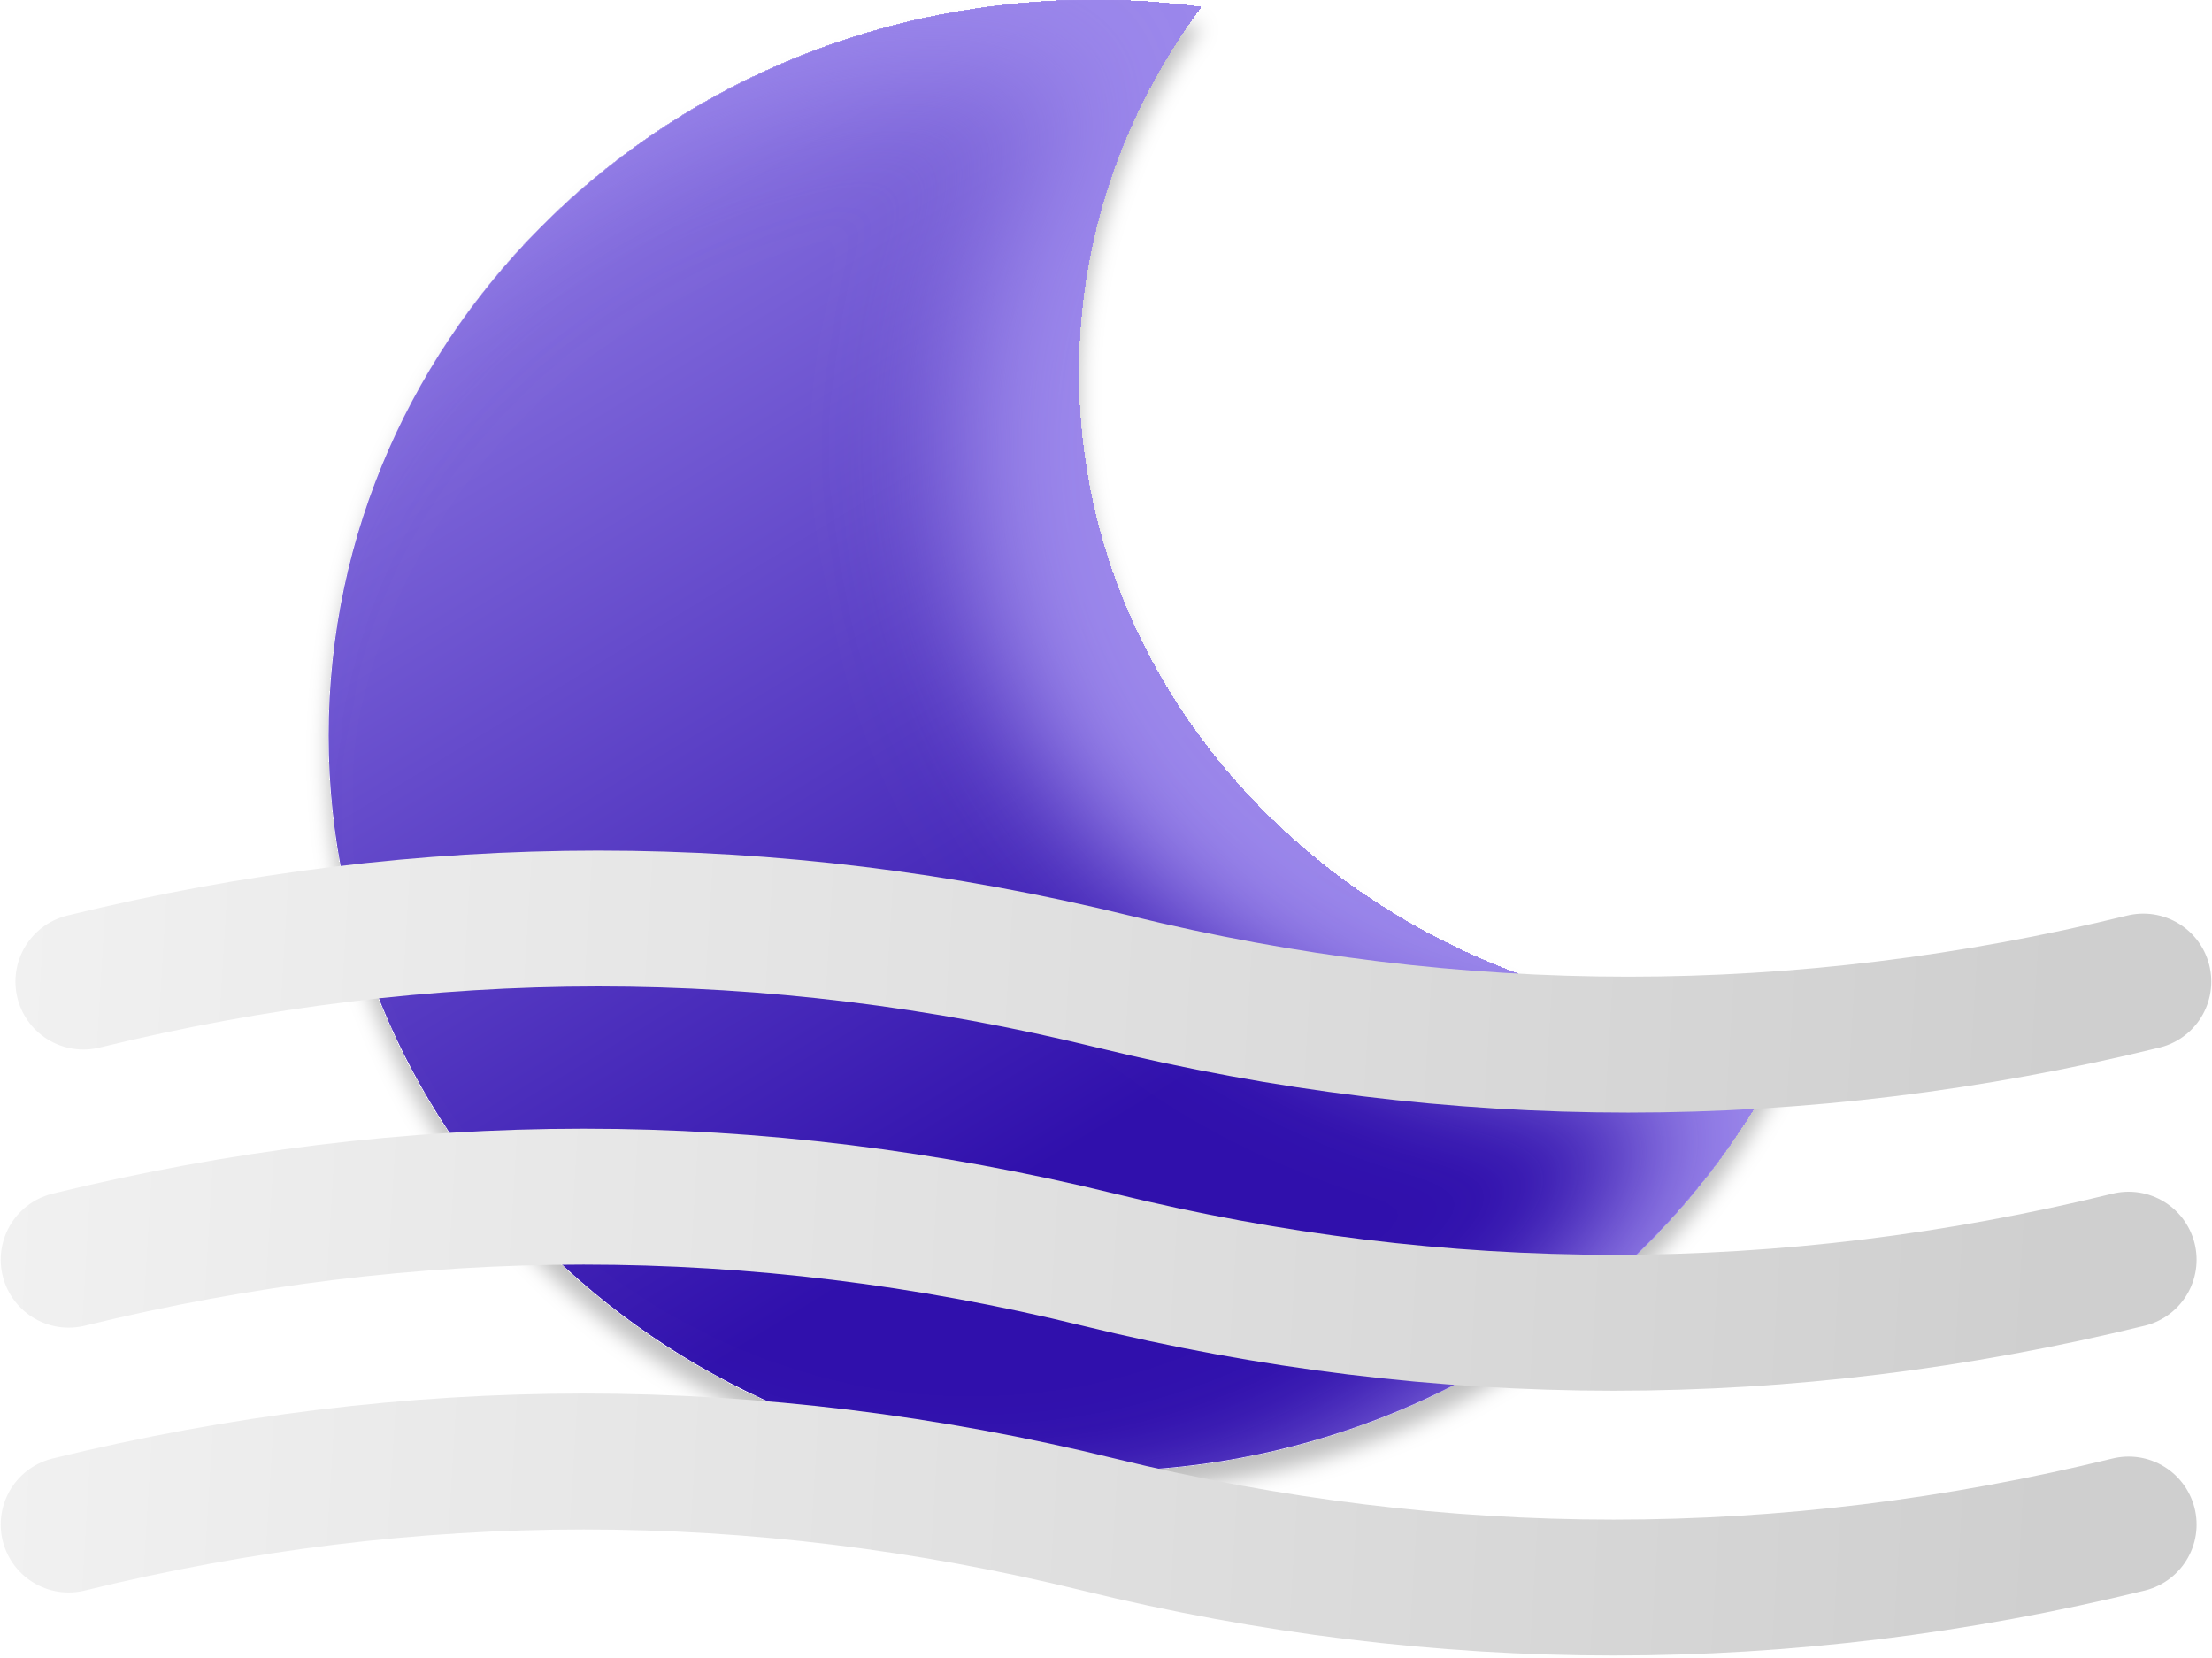
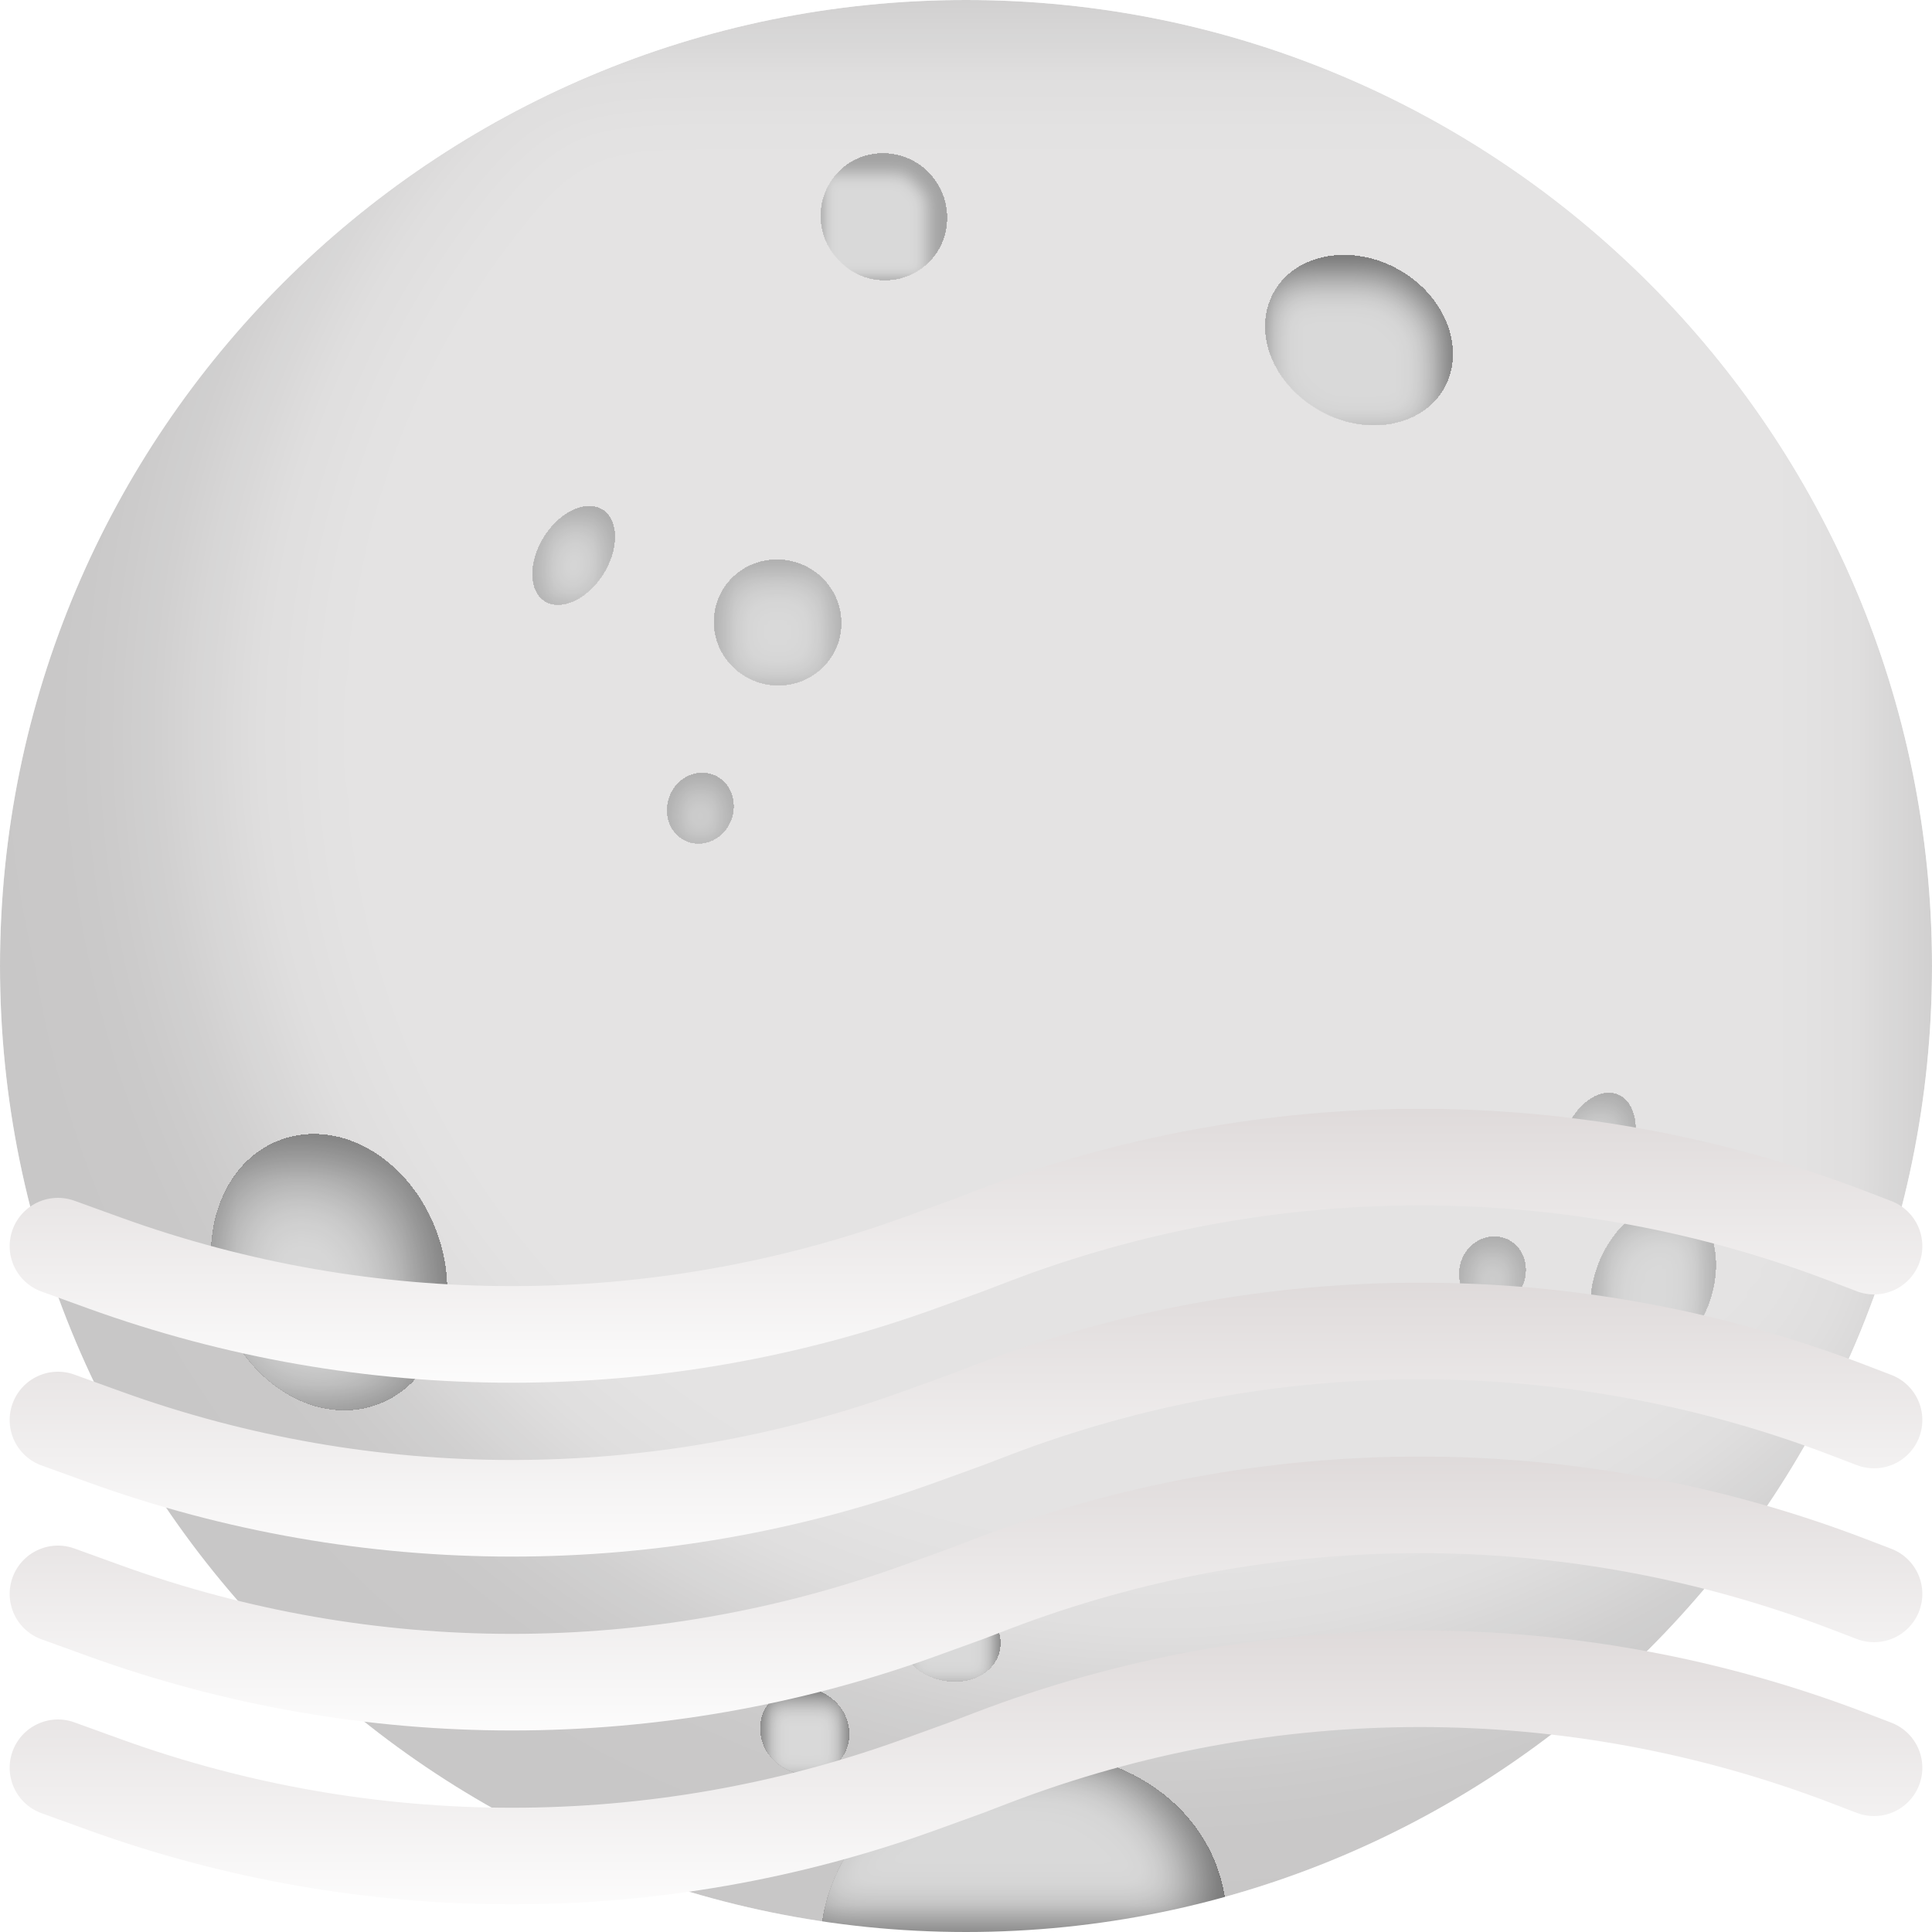
- <svg xmlns="http://www.w3.org/2000/svg" width="451" height="338" viewBox="0 0 451 338" fill="none">
-   <g filter="url(#filter0_di_43_1083)">
-     <path fill-rule="evenodd" clip-rule="evenodd" d="M244.8 1.448C237.686 0.494 230.419 0 223.032 0C136.858 0 67 67.157 67 150C67 232.843 136.858 300 223.032 300C287.843 300 343.426 262.012 367 207.933C365.479 207.978 363.952 208 362.42 208C283.714 208 219.911 148.902 219.911 76C219.911 48.337 229.098 22.661 244.8 1.448Z" fill="url(#paint0_linear_43_1083)" />
+ <svg xmlns="http://www.w3.org/2000/svg" width="200" height="200" viewBox="0 0 200 200" fill="none">
+   <mask id="mask0_65_379" style="mask-type:alpha" maskUnits="userSpaceOnUse" x="0" y="0" width="200" height="200">
+     <circle cx="100" cy="100" r="100" fill="#E4E3E3" />
+   </mask>
+   <g mask="url(#mask0_65_379)">
+     <g filter="url(#filter0_i_65_379)">
+       <circle cx="100" cy="100" r="100" fill="#E4E3E3" />
+     </g>
+     <g filter="url(#filter1_i_65_379)">
+       <ellipse cx="140.683" cy="35.211" rx="10.08" ry="8.333" transform="rotate(29.4415 140.683 35.2113)" fill="#D9D9D9" />
+     </g>
+     <g filter="url(#filter2_i_65_379)">
+       <ellipse cx="105.972" cy="200.086" rx="21.119" ry="18.53" transform="rotate(-13.989 105.972 200.086)" fill="#D9D9D9" />
+     </g>
+     <g filter="url(#filter3_i_65_379)">
+       <ellipse cx="34.065" cy="131.692" rx="14.548" ry="11.859" transform="rotate(-109.679 34.0654 131.692)" fill="#D9D9D9" />
+     </g>
+     <g filter="url(#filter4_i_65_379)">
+       <ellipse cx="171.139" cy="133.009" rx="8.721" ry="6.049" transform="rotate(111.511 171.139 133.009)" fill="#D9D9D9" />
+     </g>
+     <g filter="url(#filter5_i_65_379)">
+       <ellipse cx="80.5" cy="64.441" rx="6.479" ry="6.583" transform="rotate(111.511 80.5 64.4412)" fill="#D9D9D9" />
+     </g>
+     <g filter="url(#filter6_i_65_379)">
+       <ellipse cx="91.5" cy="22.441" rx="6.479" ry="6.583" transform="rotate(143.959 91.4999 22.4411)" fill="#D9D9D9" />
+     </g>
+     <g filter="url(#filter7_i_65_379)">
+       <ellipse cx="165.387" cy="118.5" rx="5.57" ry="3.595" transform="rotate(111.511 165.387 118.5)" fill="#D9D9D9" />
+     </g>
+     <g filter="url(#filter8_i_65_379)">
+       <ellipse cx="59.387" cy="57.5" rx="5.57" ry="3.595" transform="rotate(122.209 59.3868 57.5)" fill="#D9D9D9" />
+     </g>
+     <g filter="url(#filter9_i_65_379)">
+       <ellipse cx="154.5" cy="131.665" rx="3.68" ry="3.387" transform="rotate(111.511 154.5 131.665)" fill="#D9D9D9" />
+     </g>
+     <g filter="url(#filter10_i_65_379)">
+       <ellipse cx="72.5" cy="83.665" rx="3.68" ry="3.387" transform="rotate(111.511 72.5 83.6654)" fill="#D9D9D9" />
+     </g>
+     <g filter="url(#filter11_i_65_379)">
+       <ellipse cx="83.309" cy="179.22" rx="4.677" ry="4.352" transform="rotate(-146.159 83.3086 179.22)" fill="#D9D9D9" />
+     </g>
+     <g filter="url(#filter12_i_65_379)">
+       <ellipse cx="98.295" cy="169.632" rx="5.312" ry="4.352" transform="rotate(-164.241 98.2949 169.632)" fill="#D9D9D9" />
+     </g>
  </g>
-   <path d="M17 200.146C87 183.006 157 183.006 227 200.146C297 217.285 367 217.285 437 200.146" stroke="url(#paint1_linear_43_1083)" stroke-width="27.713" stroke-linecap="round" />
-   <path d="M14 256.854C84 239.715 154 239.715 224 256.854C294 273.993 364 273.993 434 256.854" stroke="url(#paint2_linear_43_1083)" stroke-width="27.713" stroke-linecap="round" />
-   <path d="M14 310.854C84 293.715 154 293.715 224 310.854C294 327.993 364 327.993 434 310.854" stroke="url(#paint3_linear_43_1083)" stroke-width="27.713" stroke-linecap="round" />
+   <path d="M6 183L10.823 184.745C38.077 194.602 67.923 194.602 95.177 184.745L100 183L102.652 181.984C131.206 171.049 162.794 171.049 191.348 181.984L194 183" stroke="url(#paint0_linear_65_379)" stroke-width="10" stroke-linecap="round" />
+   <path d="M6 165L10.823 166.745C38.077 176.602 67.923 176.602 95.177 166.745L100 165L102.652 163.984C131.206 153.049 162.794 153.049 191.348 163.984L194 165" stroke="url(#paint1_linear_65_379)" stroke-width="10" stroke-linecap="round" />
+   <path d="M6 147L10.823 148.745C38.077 158.602 67.923 158.602 95.177 148.745L100 147L102.652 145.984C131.206 135.049 162.794 135.049 191.348 145.984L194 147" stroke="url(#paint2_linear_65_379)" stroke-width="10" stroke-linecap="round" />
+   <path d="M6 129L10.823 130.745C38.077 140.602 67.923 140.602 95.177 130.745L100 129L102.652 127.984C131.206 117.049 162.794 117.049 191.348 127.984L194 129" stroke="url(#paint3_linear_65_379)" stroke-width="10" stroke-linecap="round" />
  <defs>
-     <filter id="filter0_di_43_1083" x="42" y="0" width="329" height="315" filterUnits="userSpaceOnUse" color-interpolation-filters="sRGB">
-       <feFlood flood-opacity="0" result="BackgroundImageFix" />
-       <feColorMatrix in="SourceAlpha" type="matrix" values="0 0 0 0 0 0 0 0 0 0 0 0 0 0 0 0 0 0 127 0" result="hardAlpha" />
-       <feOffset dy="4" />
-       <feGaussianBlur stdDeviation="2" />
-       <feComposite in2="hardAlpha" operator="out" />
-       <feColorMatrix type="matrix" values="0 0 0 0 0 0 0 0 0 0 0 0 0 0 0 0 0 0 0.25 0" />
-       <feBlend mode="normal" in2="BackgroundImageFix" result="effect1_dropShadow_43_1083" />
-       <feBlend mode="normal" in="SourceGraphic" in2="effect1_dropShadow_43_1083" result="shape" />
-       <feColorMatrix in="SourceAlpha" type="matrix" values="0 0 0 0 0 0 0 0 0 0 0 0 0 0 0 0 0 0 127 0" result="hardAlpha" />
-       <feOffset dx="-25" dy="15" />
-       <feGaussianBlur stdDeviation="12.5" />
-       <feComposite in2="hardAlpha" operator="arithmetic" k2="-1" k3="1" />
-       <feColorMatrix type="matrix" values="0 0 0 0 0.608 0 0 0 0 0.529 0 0 0 0 0.922 0 0 0 1 0" />
-       <feBlend mode="normal" in2="shape" result="effect2_innerShadow_43_1083" />
-     </filter>
-     <linearGradient id="paint0_linear_43_1083" x1="84.684" y1="-3.43285e-05" x2="297.936" y2="349.608" gradientUnits="userSpaceOnUse">
-       <stop stop-color="#9B87EB" />
-       <stop offset="0.659" stop-color="#3010AC" />
-     </linearGradient>
-     <linearGradient id="paint1_linear_43_1083" x1="-9.5" y1="187" x2="420.5" y2="213" gradientUnits="userSpaceOnUse">
-       <stop stop-color="#F2F2F2" />
-       <stop offset="1" stop-color="#CFCFCF" />
-     </linearGradient>
-     <linearGradient id="paint2_linear_43_1083" x1="-12.5" y1="243.709" x2="417.5" y2="269.709" gradientUnits="userSpaceOnUse">
-       <stop stop-color="#F2F2F2" />
-       <stop offset="1" stop-color="#CFCFCF" />
-     </linearGradient>
-     <linearGradient id="paint3_linear_43_1083" x1="-12.5" y1="297.709" x2="417.5" y2="323.709" gradientUnits="userSpaceOnUse">
-       <stop stop-color="#F2F2F2" />
-       <stop offset="1" stop-color="#CFCFCF" />
+     <filter id="filter0_i_65_379" x="0" y="-16" width="216" height="216" filterUnits="userSpaceOnUse" color-interpolation-filters="sRGB">
+       <feFlood flood-opacity="0" result="BackgroundImageFix" />
+       <feBlend mode="normal" in="SourceGraphic" in2="BackgroundImageFix" result="shape" />
+       <feColorMatrix in="SourceAlpha" type="matrix" values="0 0 0 0 0 0 0 0 0 0 0 0 0 0 0 0 0 0 127 0" result="hardAlpha" />
+       <feOffset dx="20" dy="-24" />
+       <feGaussianBlur stdDeviation="8" />
+       <feComposite in2="hardAlpha" operator="arithmetic" k2="-1" k3="1" />
+       <feColorMatrix type="matrix" values="0 0 0 0 0 0 0 0 0 0 0 0 0 0 0 0 0 0 0.12 0" />
+       <feBlend mode="normal" in2="shape" result="effect1_innerShadow_65_379" />
+     </filter>
+     <filter id="filter1_i_65_379" x="129.993" y="26.424" width="20.378" height="19.575" filterUnits="userSpaceOnUse" color-interpolation-filters="sRGB">
+       <feFlood flood-opacity="0" result="BackgroundImageFix" />
+       <feBlend mode="normal" in="SourceGraphic" in2="BackgroundImageFix" result="shape" />
+       <feColorMatrix in="SourceAlpha" type="matrix" values="0 0 0 0 0 0 0 0 0 0 0 0 0 0 0 0 0 0 127 0" result="hardAlpha" />
+       <feMorphology radius="2" operator="dilate" in="SourceAlpha" result="effect1_innerShadow_65_379" />
+       <feOffset dx="-1" dy="2" />
+       <feGaussianBlur stdDeviation="2.05" />
+       <feComposite in2="hardAlpha" operator="arithmetic" k2="-1" k3="1" />
+       <feColorMatrix type="matrix" values="0 0 0 0 0 0 0 0 0 0 0 0 0 0 0 0 0 0 0.5 0" />
+       <feBlend mode="normal" in2="shape" result="effect1_innerShadow_65_379" />
+     </filter>
+     <filter id="filter2_i_65_379" x="81.991" y="181.39" width="44.962" height="37.392" filterUnits="userSpaceOnUse" color-interpolation-filters="sRGB">
+       <feFlood flood-opacity="0" result="BackgroundImageFix" />
+       <feBlend mode="normal" in="SourceGraphic" in2="BackgroundImageFix" result="shape" />
+       <feColorMatrix in="SourceAlpha" type="matrix" values="0 0 0 0 0 0 0 0 0 0 0 0 0 0 0 0 0 0 127 0" result="hardAlpha" />
+       <feMorphology radius="2" operator="dilate" in="SourceAlpha" result="effect1_innerShadow_65_379" />
+       <feOffset dx="-3" />
+       <feGaussianBlur stdDeviation="2.95" />
+       <feComposite in2="hardAlpha" operator="arithmetic" k2="-1" k3="1" />
+       <feColorMatrix type="matrix" values="0 0 0 0 0 0 0 0 0 0 0 0 0 0 0 0 0 0 0.5 0" />
+       <feBlend mode="normal" in2="shape" result="effect1_innerShadow_65_379" />
+     </filter>
+     <filter id="filter3_i_65_379" x="19.868" y="117.42" width="26.394" height="30.544" filterUnits="userSpaceOnUse" color-interpolation-filters="sRGB">
+       <feFlood flood-opacity="0" result="BackgroundImageFix" />
+       <feBlend mode="normal" in="SourceGraphic" in2="BackgroundImageFix" result="shape" />
+       <feColorMatrix in="SourceAlpha" type="matrix" values="0 0 0 0 0 0 0 0 0 0 0 0 0 0 0 0 0 0 127 0" result="hardAlpha" />
+       <feMorphology radius="5" operator="dilate" in="SourceAlpha" result="effect1_innerShadow_65_379" />
+       <feOffset dx="-2" dy="2" />
+       <feGaussianBlur stdDeviation="5" />
+       <feComposite in2="hardAlpha" operator="arithmetic" k2="-1" k3="1" />
+       <feColorMatrix type="matrix" values="0 0 0 0 0 0 0 0 0 0 0 0 0 0 0 0 0 0 0.5 0" />
+       <feBlend mode="normal" in2="shape" result="effect1_innerShadow_65_379" />
+     </filter>
+     <filter id="filter4_i_65_379" x="164.665" y="124.596" width="12.948" height="17.827" filterUnits="userSpaceOnUse" color-interpolation-filters="sRGB">
+       <feFlood flood-opacity="0" result="BackgroundImageFix" />
+       <feBlend mode="normal" in="SourceGraphic" in2="BackgroundImageFix" result="shape" />
+       <feColorMatrix in="SourceAlpha" type="matrix" values="0 0 0 0 0 0 0 0 0 0 0 0 0 0 0 0 0 0 127 0" result="hardAlpha" />
+       <feMorphology radius="2" operator="dilate" in="SourceAlpha" result="effect1_innerShadow_65_379" />
+       <feOffset dy="1" />
+       <feGaussianBlur stdDeviation="2.35" />
+       <feComposite in2="hardAlpha" operator="arithmetic" k2="-1" k3="1" />
+       <feColorMatrix type="matrix" values="0 0 0 0 0 0 0 0 0 0 0 0 0 0 0 0 0 0 0.25 0" />
+       <feBlend mode="normal" in2="shape" result="effect1_innerShadow_65_379" />
+     </filter>
+     <filter id="filter5_i_65_379" x="73.929" y="57.947" width="13.142" height="13.989" filterUnits="userSpaceOnUse" color-interpolation-filters="sRGB">
+       <feFlood flood-opacity="0" result="BackgroundImageFix" />
+       <feBlend mode="normal" in="SourceGraphic" in2="BackgroundImageFix" result="shape" />
+       <feColorMatrix in="SourceAlpha" type="matrix" values="0 0 0 0 0 0 0 0 0 0 0 0 0 0 0 0 0 0 127 0" result="hardAlpha" />
+       <feMorphology radius="2" operator="dilate" in="SourceAlpha" result="effect1_innerShadow_65_379" />
+       <feOffset dy="1" />
+       <feGaussianBlur stdDeviation="2.35" />
+       <feComposite in2="hardAlpha" operator="arithmetic" k2="-1" k3="1" />
+       <feColorMatrix type="matrix" values="0 0 0 0 0 0 0 0 0 0 0 0 0 0 0 0 0 0 0.25 0" />
+       <feBlend mode="normal" in2="shape" result="effect1_innerShadow_65_379" />
+     </filter>
+     <filter id="filter6_i_65_379" x="84.985" y="15.894" width="13.03" height="13.095" filterUnits="userSpaceOnUse" color-interpolation-filters="sRGB">
+       <feFlood flood-opacity="0" result="BackgroundImageFix" />
+       <feBlend mode="normal" in="SourceGraphic" in2="BackgroundImageFix" result="shape" />
+       <feColorMatrix in="SourceAlpha" type="matrix" values="0 0 0 0 0 0 0 0 0 0 0 0 0 0 0 0 0 0 127 0" result="hardAlpha" />
+       <feMorphology radius="2" operator="dilate" in="SourceAlpha" result="effect1_innerShadow_65_379" />
+       <feOffset dx="-2" dy="2" />
+       <feGaussianBlur stdDeviation="0.8" />
+       <feComposite in2="hardAlpha" operator="arithmetic" k2="-1" k3="1" />
+       <feColorMatrix type="matrix" values="0 0 0 0 0 0 0 0 0 0 0 0 0 0 0 0 0 0 0.25 0" />
+       <feBlend mode="normal" in2="shape" result="effect1_innerShadow_65_379" />
+     </filter>
+     <filter id="filter7_i_65_379" x="161.468" y="113.152" width="7.839" height="11.696" filterUnits="userSpaceOnUse" color-interpolation-filters="sRGB">
+       <feFlood flood-opacity="0" result="BackgroundImageFix" />
+       <feBlend mode="normal" in="SourceGraphic" in2="BackgroundImageFix" result="shape" />
+       <feColorMatrix in="SourceAlpha" type="matrix" values="0 0 0 0 0 0 0 0 0 0 0 0 0 0 0 0 0 0 127 0" result="hardAlpha" />
+       <feMorphology radius="2" operator="dilate" in="SourceAlpha" result="effect1_innerShadow_65_379" />
+       <feOffset dy="1" />
+       <feGaussianBlur stdDeviation="2.35" />
+       <feComposite in2="hardAlpha" operator="arithmetic" k2="-1" k3="1" />
+       <feColorMatrix type="matrix" values="0 0 0 0 0 0 0 0 0 0 0 0 0 0 0 0 0 0 0.25 0" />
+       <feBlend mode="normal" in2="shape" result="effect1_innerShadow_65_379" />
+     </filter>
+     <filter id="filter8_i_65_379" x="55.136" y="52.411" width="8.501" height="11.177" filterUnits="userSpaceOnUse" color-interpolation-filters="sRGB">
+       <feFlood flood-opacity="0" result="BackgroundImageFix" />
+       <feBlend mode="normal" in="SourceGraphic" in2="BackgroundImageFix" result="shape" />
+       <feColorMatrix in="SourceAlpha" type="matrix" values="0 0 0 0 0 0 0 0 0 0 0 0 0 0 0 0 0 0 127 0" result="hardAlpha" />
+       <feMorphology radius="2" operator="dilate" in="SourceAlpha" result="effect1_innerShadow_65_379" />
+       <feOffset dy="1" />
+       <feGaussianBlur stdDeviation="2.35" />
+       <feComposite in2="hardAlpha" operator="arithmetic" k2="-1" k3="1" />
+       <feColorMatrix type="matrix" values="0 0 0 0 0 0 0 0 0 0 0 0 0 0 0 0 0 0 0.25 0" />
+       <feBlend mode="normal" in2="shape" result="effect1_innerShadow_65_379" />
+     </filter>
+     <filter id="filter9_i_65_379" x="151.072" y="128.023" width="6.856" height="8.286" filterUnits="userSpaceOnUse" color-interpolation-filters="sRGB">
+       <feFlood flood-opacity="0" result="BackgroundImageFix" />
+       <feBlend mode="normal" in="SourceGraphic" in2="BackgroundImageFix" result="shape" />
+       <feColorMatrix in="SourceAlpha" type="matrix" values="0 0 0 0 0 0 0 0 0 0 0 0 0 0 0 0 0 0 127 0" result="hardAlpha" />
+       <feMorphology radius="2" operator="dilate" in="SourceAlpha" result="effect1_innerShadow_65_379" />
+       <feOffset dy="1" />
+       <feGaussianBlur stdDeviation="2.35" />
+       <feComposite in2="hardAlpha" operator="arithmetic" k2="-1" k3="1" />
+       <feColorMatrix type="matrix" values="0 0 0 0 0 0 0 0 0 0 0 0 0 0 0 0 0 0 0.25 0" />
+       <feBlend mode="normal" in2="shape" result="effect1_innerShadow_65_379" />
+     </filter>
+     <filter id="filter10_i_65_379" x="69.072" y="80.022" width="6.856" height="8.286" filterUnits="userSpaceOnUse" color-interpolation-filters="sRGB">
+       <feFlood flood-opacity="0" result="BackgroundImageFix" />
+       <feBlend mode="normal" in="SourceGraphic" in2="BackgroundImageFix" result="shape" />
+       <feColorMatrix in="SourceAlpha" type="matrix" values="0 0 0 0 0 0 0 0 0 0 0 0 0 0 0 0 0 0 127 0" result="hardAlpha" />
+       <feMorphology radius="2" operator="dilate" in="SourceAlpha" result="effect1_innerShadow_65_379" />
+       <feOffset dy="1" />
+       <feGaussianBlur stdDeviation="2.35" />
+       <feComposite in2="hardAlpha" operator="arithmetic" k2="-1" k3="1" />
+       <feColorMatrix type="matrix" values="0 0 0 0 0 0 0 0 0 0 0 0 0 0 0 0 0 0 0.25 0" />
+       <feBlend mode="normal" in2="shape" result="effect1_innerShadow_65_379" />
+     </filter>
+     <filter id="filter11_i_65_379" x="78.729" y="174.764" width="9.159" height="9.912" filterUnits="userSpaceOnUse" color-interpolation-filters="sRGB">
+       <feFlood flood-opacity="0" result="BackgroundImageFix" />
+       <feBlend mode="normal" in="SourceGraphic" in2="BackgroundImageFix" result="shape" />
+       <feColorMatrix in="SourceAlpha" type="matrix" values="0 0 0 0 0 0 0 0 0 0 0 0 0 0 0 0 0 0 127 0" result="hardAlpha" />
+       <feMorphology radius="1" operator="dilate" in="SourceAlpha" result="effect1_innerShadow_65_379" />
+       <feOffset dy="1" />
+       <feGaussianBlur stdDeviation="1.25" />
+       <feComposite in2="hardAlpha" operator="arithmetic" k2="-1" k3="1" />
+       <feColorMatrix type="matrix" values="0 0 0 0 0 0 0 0 0 0 0 0 0 0 0 0 0 0 0.5 0" />
+       <feBlend mode="normal" in2="shape" result="effect1_innerShadow_65_379" />
+     </filter>
+     <filter id="filter12_i_65_379" x="93.046" y="165.2" width="10.498" height="9.863" filterUnits="userSpaceOnUse" color-interpolation-filters="sRGB">
+       <feFlood flood-opacity="0" result="BackgroundImageFix" />
+       <feBlend mode="normal" in="SourceGraphic" in2="BackgroundImageFix" result="shape" />
+       <feColorMatrix in="SourceAlpha" type="matrix" values="0 0 0 0 0 0 0 0 0 0 0 0 0 0 0 0 0 0 127 0" result="hardAlpha" />
+       <feMorphology radius="1" operator="dilate" in="SourceAlpha" result="effect1_innerShadow_65_379" />
+       <feOffset dy="1" />
+       <feGaussianBlur stdDeviation="1.25" />
+       <feComposite in2="hardAlpha" operator="arithmetic" k2="-1" k3="1" />
+       <feColorMatrix type="matrix" values="0 0 0 0 0 0 0 0 0 0 0 0 0 0 0 0 0 0 0.5 0" />
+       <feBlend mode="normal" in2="shape" result="effect1_innerShadow_65_379" />
+     </filter>
+     <linearGradient id="paint0_linear_65_379" x1="100" y1="165" x2="100" y2="200" gradientUnits="userSpaceOnUse">
+       <stop stop-color="#DBD6D6" />
+       <stop offset="1" stop-color="white" />
+     </linearGradient>
+     <linearGradient id="paint1_linear_65_379" x1="100" y1="147" x2="100" y2="182" gradientUnits="userSpaceOnUse">
+       <stop stop-color="#DBD6D6" />
+       <stop offset="1" stop-color="white" />
+     </linearGradient>
+     <linearGradient id="paint2_linear_65_379" x1="100" y1="129" x2="100" y2="164" gradientUnits="userSpaceOnUse">
+       <stop stop-color="#DBD6D6" />
+       <stop offset="1" stop-color="white" />
+     </linearGradient>
+     <linearGradient id="paint3_linear_65_379" x1="100" y1="111" x2="100" y2="146" gradientUnits="userSpaceOnUse">
+       <stop stop-color="#DBD6D6" />
+       <stop offset="1" stop-color="white" />
    </linearGradient>
  </defs>
</svg>
